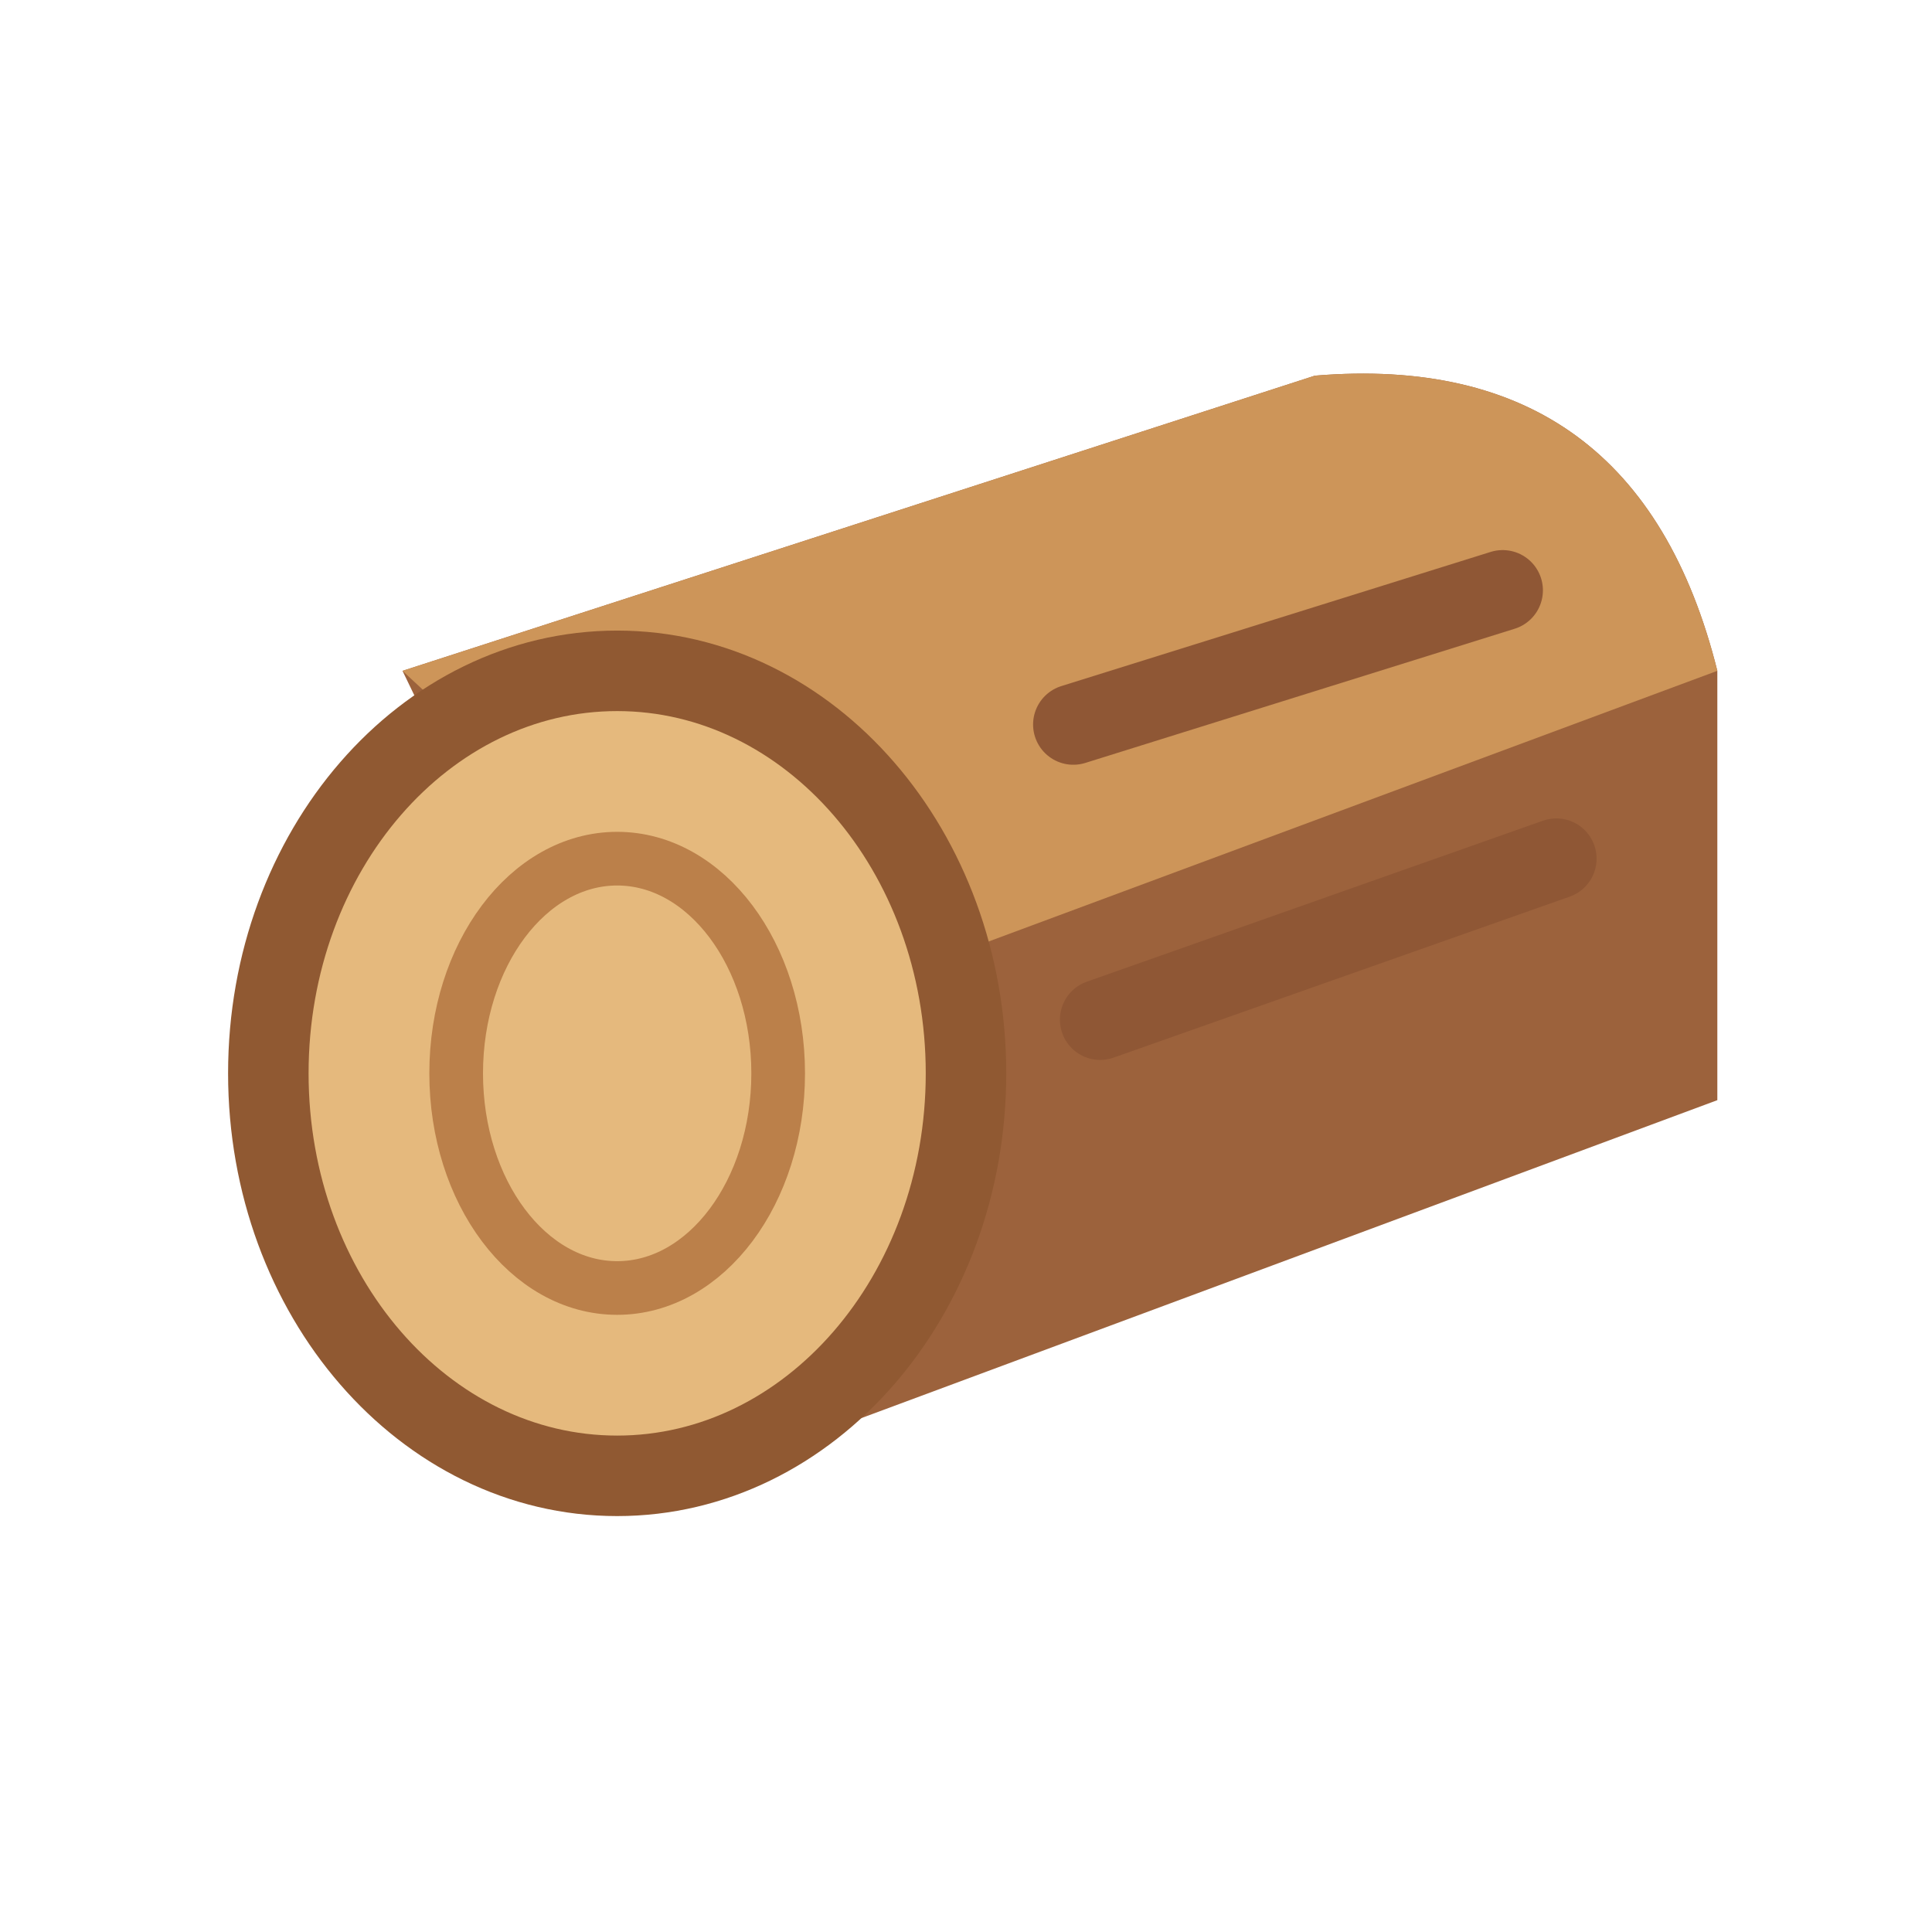
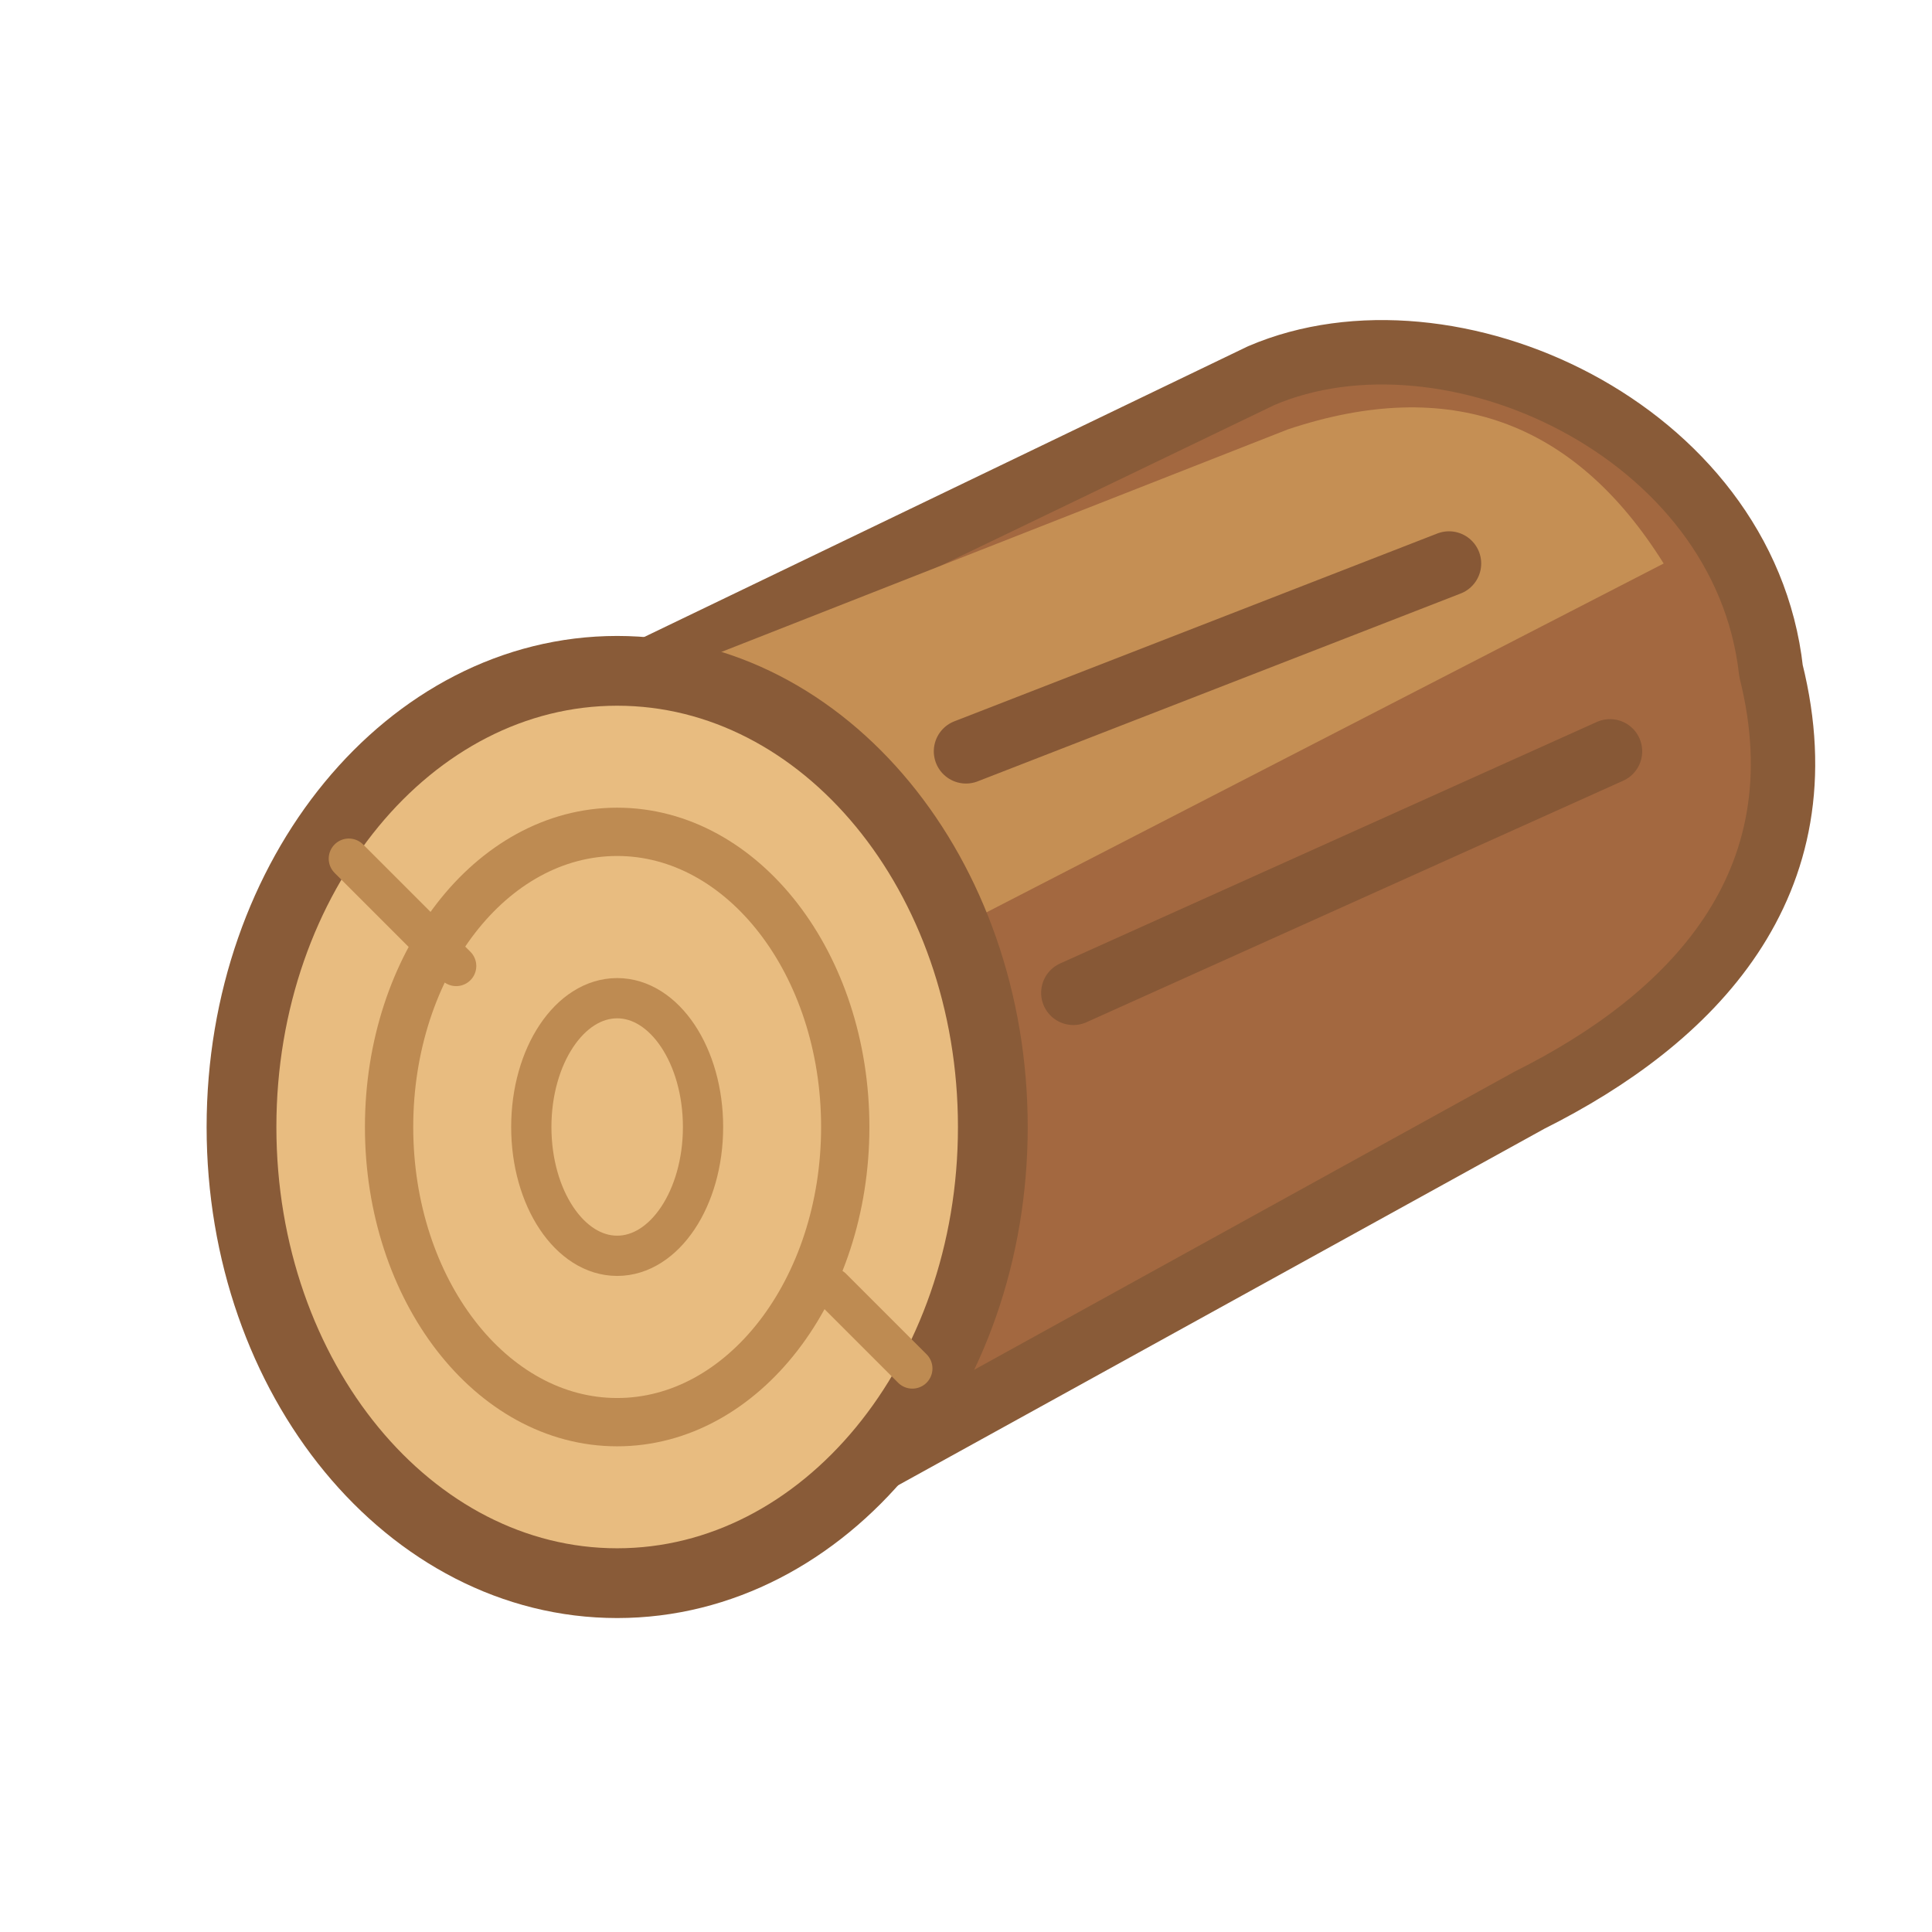
- <svg xmlns="http://www.w3.org/2000/svg" width="72" height="72" viewBox="0 0 72 72" color="#2D7957">
-   <path d="M15 25L49 14Q61 13 64 25V41L29 54Z" fill="#9C623C" />
-   <path d="M15 25L49 14Q61 13 64 25L29 38Z" fill="#CD9559" />
-   <ellipse cx="23" cy="40" rx="13" ry="15" fill="#E5B97D" stroke="#905932" stroke-width="3" />
-   <ellipse cx="23" cy="40" rx="6" ry="8" fill="none" stroke="#BB804A" stroke-width="2" />
-   <path d="M40 27L56 22M41 38L58 32" stroke="#8F5735" stroke-width="3" stroke-linecap="round" />
+ <svg xmlns="http://www.w3.org/2000/svg" width="72" height="72" viewBox="0 0 72 72">
+   <path d="M20 27L47 14C54 11 65 16 66 25C68 33 63 38 57 41L28 57Z" fill="#A36840" stroke="#895B38" stroke-width="2.4" stroke-linecap="round" stroke-linejoin="round" />
+   <path d="M20 27L48 16Q57 13 62 21L29 38Z" fill="#C58F54" />
+   <path d="M36 28L54 21M40 37L60 28" fill="none" stroke="#875836" stroke-width="2.4" stroke-linecap="round" stroke-linejoin="round" />
+   <ellipse cx="23" cy="42" rx="14" ry="17" fill="#E8BC80" stroke="#895B38" stroke-width="2.6" />
+   <ellipse cx="23" cy="42" rx="8.5" ry="11" fill="none" stroke="#BE8B52" stroke-width="1.8" />
+   <ellipse cx="23" cy="42" rx="3.2" ry="4.8" fill="none" stroke="#BE8B52" stroke-width="1.5" />
+   <path d="M13 32L17 36M31 48L34 51" fill="none" stroke="#BE8B52" stroke-width="1.5" stroke-linecap="round" stroke-linejoin="round" />
</svg>
